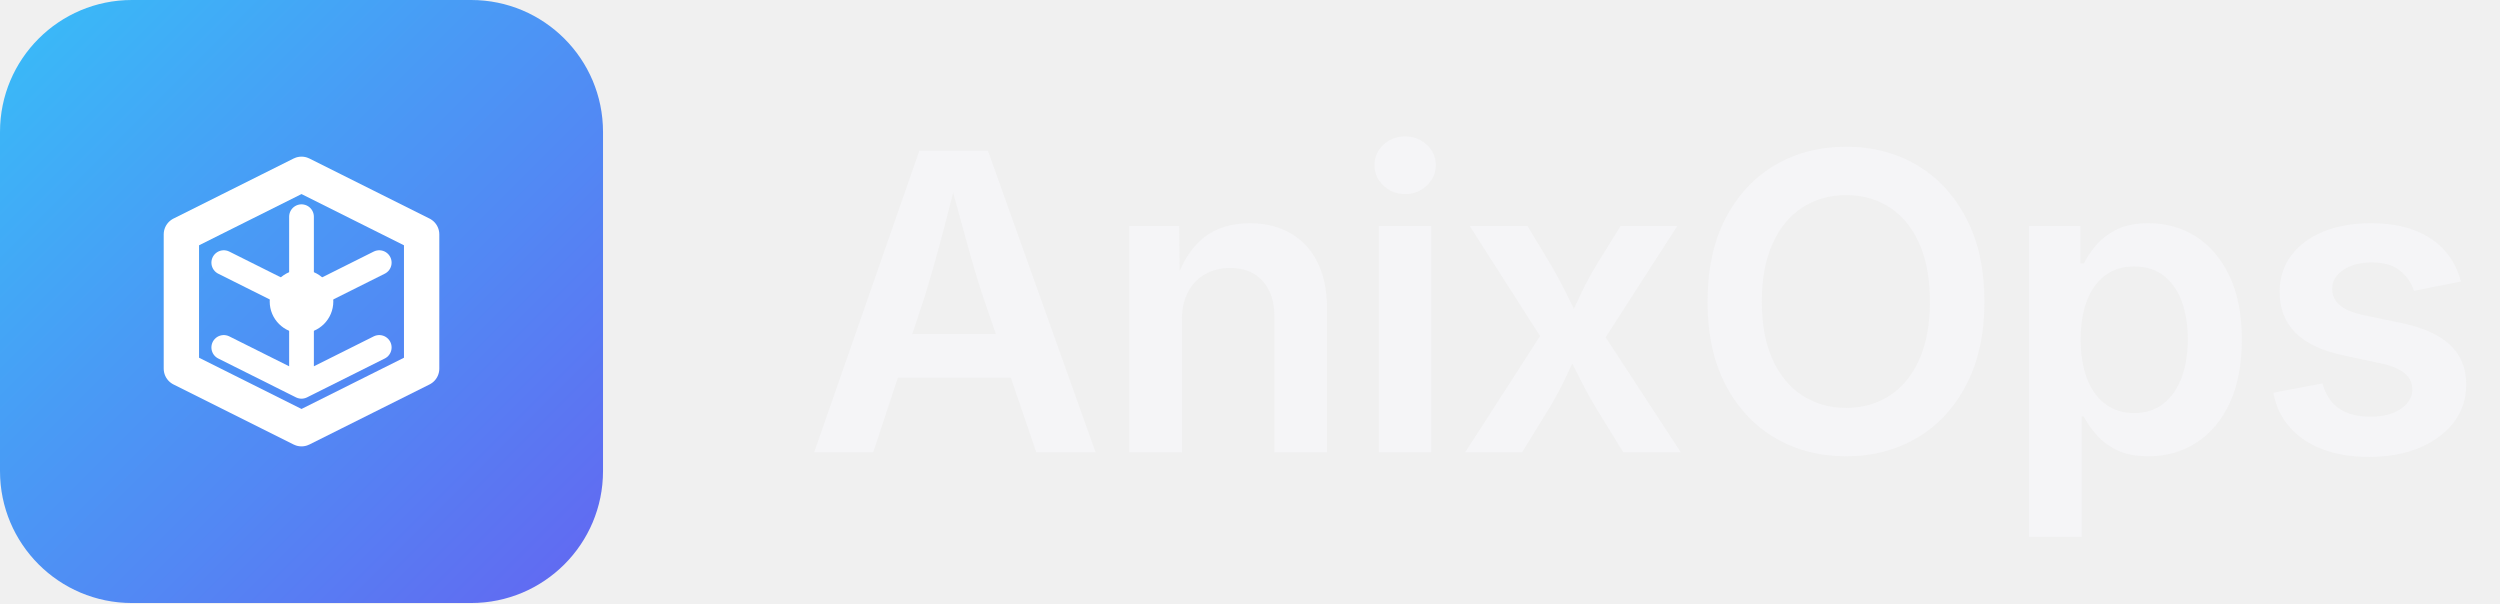
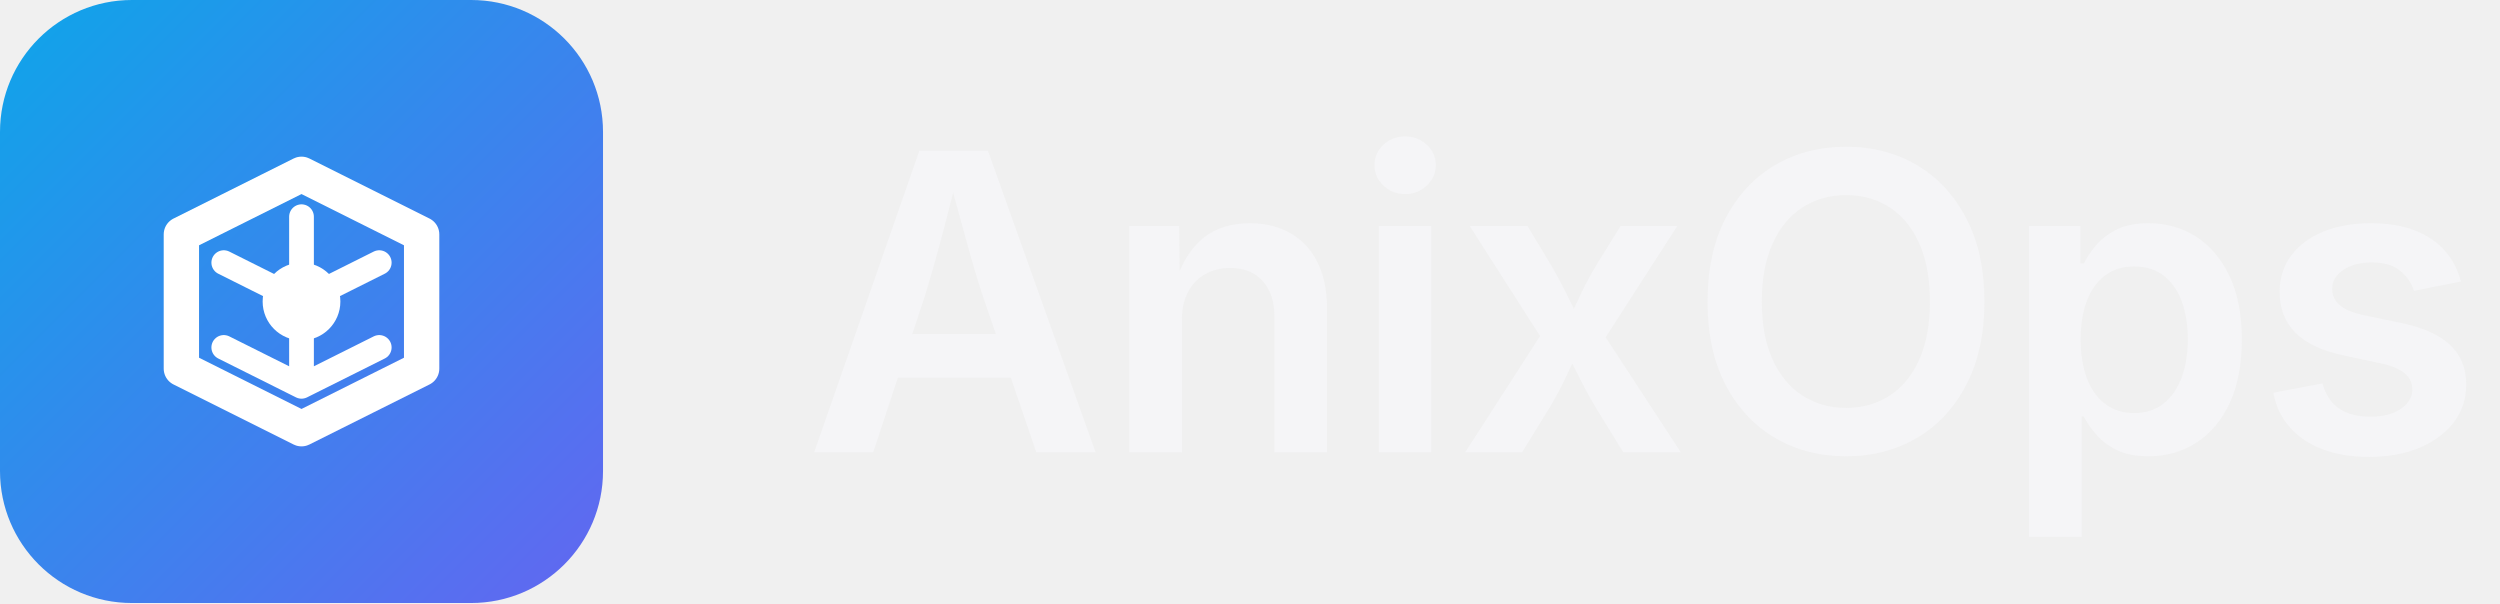
<svg xmlns="http://www.w3.org/2000/svg" viewBox="0 0 199 48" width="199" height="48" role="img">
  <defs>
    <linearGradient id="g" x1="0" y1="0" x2="1" y2="1">
-       <stop offset="0" stop-color="#38BDF8" />
+       <stop offset="0" stop-color="#0EA5E9" />
      <stop offset="1" stop-color="#6366F1" />
    </linearGradient>
  </defs>
  <rect x="0" y="0" width="48" height="48" rx="10.5" fill="url(#g)" />
  <g transform="translate(10.5 10.5) scale(1.125)">
    <g fill="none" stroke="#FFFFFF" stroke-linejoin="round" stroke-linecap="round">
      <path stroke-width="2.5" d="M12 3 20.5 7.25v9.5L12 21l-8.5-4.25v-9.5z" />
      <path stroke-width="1.75" d="M12 6v12M6.5 9.25 12 12l5.5-2.75M6.5 15.25 12 18l5.5-2.75" />
    </g>
-     <circle cx="12" cy="12" r="2.25" fill="#FFFFFF" />
+     <circle cx="12" cy="12" r="2.75" fill="#FFFFFF" />
  </g>
  <g transform="translate(64 36)">
    <path fill="#F5F5F7" d="M5.51 0L0.81 0L9.18-24.00L14.64-24.00L23.21 0L18.49 0L16.46-5.94L7.47-5.94L5.51 0ZM8.62-9.41L15.27-9.41L14.22-12.47Q13.59-14.40 12.92-16.85L12.92-16.85Q12.43-18.59 11.87-20.67L11.87-20.67Q11.34-18.56 10.87-16.80L10.87-16.80Q10.21-14.34 9.63-12.47L9.63-12.47L8.62-9.41ZM30.08-10.55L30.08-10.55L30.08 0L25.89 0L25.89-18.01L29.86-18.01L29.90-14.43Q30.63-16.12 31.80-17.07L31.80-17.07Q33.27-18.23 35.48-18.23L35.48-18.23Q37.33-18.23 38.71-17.44Q40.10-16.66 40.86-15.14Q41.63-13.63 41.63-11.45L41.63-11.45L41.63 0L37.44 0L37.44-10.81Q37.44-12.61 36.51-13.64Q35.57-14.67 33.93-14.67L33.93-14.67Q32.82-14.67 31.95-14.19Q31.08-13.71 30.58-12.78Q30.08-11.86 30.08-10.55ZM49.93 0L45.75 0L45.75-18.01L49.93-18.01L49.93 0ZM47.84-20.55L47.84-20.55Q46.84-20.55 46.12-21.23Q45.41-21.91 45.41-22.84L45.41-22.84Q45.41-23.81 46.12-24.48Q46.84-25.14 47.84-25.14L47.84-25.14Q48.85-25.14 49.57-24.48Q50.29-23.81 50.29-22.86L50.29-22.86Q50.29-21.91 49.57-21.23Q48.85-20.55 47.84-20.55ZM57.16 0L52.63 0L58.59-9.25L52.99-18.01L57.59-18.01L59.43-14.95Q60.23-13.58 60.86-12.27L60.86-12.27Q61.07-11.84 61.28-11.42L61.28-11.42Q61.47-11.84 61.68-12.27L61.68-12.27Q62.28-13.58 63.10-14.95L63.10-14.95L65.00-18.01L69.51-18.01L63.81-9.15L69.79 0L65.21 0L62.99-3.61Q62.18-4.98 61.56-6.27L61.56-6.27Q61.35-6.67 61.15-7.06L61.15-7.06Q60.96-6.67 60.78-6.27L60.78-6.27Q60.19-4.98 59.38-3.61L59.38-3.61L57.16 0ZM82.95 0.32L82.95 0.32Q79.80 0.32 77.30-1.14Q74.80-2.61 73.36-5.36Q71.92-8.12 71.92-11.98L71.92-11.98Q71.92-15.87 73.36-18.63Q74.80-21.39 77.30-22.86Q79.80-24.32 82.95-24.32L82.95-24.32Q86.10-24.32 88.58-22.86Q91.07-21.39 92.51-18.63Q93.96-15.87 93.96-11.98L93.96-11.98Q93.96-8.12 92.51-5.36Q91.07-2.59 88.58-1.14Q86.10 0.32 82.95 0.32ZM82.95-3.53L82.95-3.53Q84.90-3.53 86.41-4.50Q87.92-5.48 88.77-7.37Q89.62-9.26 89.62-11.98L89.62-11.98Q89.62-14.74 88.77-16.63Q87.92-18.52 86.41-19.50Q84.90-20.47 82.95-20.47L82.95-20.47Q80.99-20.47 79.48-19.49Q77.96-18.51 77.10-16.61Q76.24-14.72 76.24-11.98L76.24-11.98Q76.24-9.26 77.10-7.38Q77.96-5.49 79.48-4.51Q80.99-3.53 82.95-3.53ZM101.70 6.73L97.51 6.73L97.51-18.01L101.60-18.01L101.60-15.03L101.87-15.03Q102.19-15.67 102.79-16.41Q103.39-17.15 104.41-17.69Q105.43-18.23 107.03-18.23L107.03-18.23Q109.12-18.23 110.80-17.17Q112.47-16.11 113.46-14.04Q114.45-11.97 114.45-8.97L114.45-8.97Q114.45-6.01 113.49-3.93Q112.52-1.85 110.84-0.77Q109.15 0.32 107.01 0.32L107.01 0.32Q105.48 0.32 104.45-0.20Q103.42-0.72 102.81-1.47Q102.19-2.21 101.87-2.85L101.87-2.85L101.70-2.85L101.70 6.73ZM105.88-3.12L105.88-3.12Q107.28-3.12 108.24-3.89Q109.19-4.66 109.67-5.98Q110.15-7.31 110.15-8.99L110.15-8.99Q110.15-10.66 109.68-11.98Q109.20-13.29 108.25-14.04Q107.30-14.79 105.88-14.79L105.88-14.79Q104.50-14.79 103.55-14.06Q102.60-13.34 102.11-12.04Q101.62-10.74 101.62-8.99L101.62-8.99Q101.62-7.23 102.11-5.91Q102.60-4.59 103.56-3.86Q104.51-3.12 105.88-3.12ZM124.58 0.37L124.58 0.37Q122.50 0.37 120.90-0.23Q119.31-0.82 118.29-1.97Q117.26-3.11 116.96-4.74L116.96-4.74L120.87-5.48Q121.24-4.14 122.18-3.49Q123.13-2.83 124.66-2.83L124.66-2.83Q126.20-2.83 127.11-3.46Q128.02-4.08 128.02-4.99L128.02-4.99Q128.02-5.77 127.43-6.27Q126.83-6.78 125.59-7.06L125.59-7.06L122.51-7.72Q119.97-8.26 118.71-9.52Q117.46-10.78 117.46-12.76L117.46-12.76Q117.46-14.43 118.38-15.66Q119.29-16.88 120.93-17.56Q122.56-18.23 124.72-18.23L124.72-18.23Q126.77-18.23 128.24-17.65Q129.71-17.07 130.62-16.03Q131.53-15.00 131.89-13.59L131.89-13.59L128.15-12.85Q127.85-13.80 127.04-14.46Q126.24-15.11 124.77-15.11L124.77-15.11Q123.43-15.11 122.54-14.52Q121.64-13.93 121.64-13.01L121.64-13.01Q121.64-12.23 122.24-11.71Q122.84-11.19 124.21-10.90L124.21-10.90L127.27-10.26Q129.83-9.71 131.07-8.50Q132.31-7.30 132.31-5.40L132.31-5.40Q132.31-3.69 131.33-2.39Q130.34-1.10 128.60-0.36Q126.85 0.37 124.58 0.37Z" />
  </g>
</svg>
